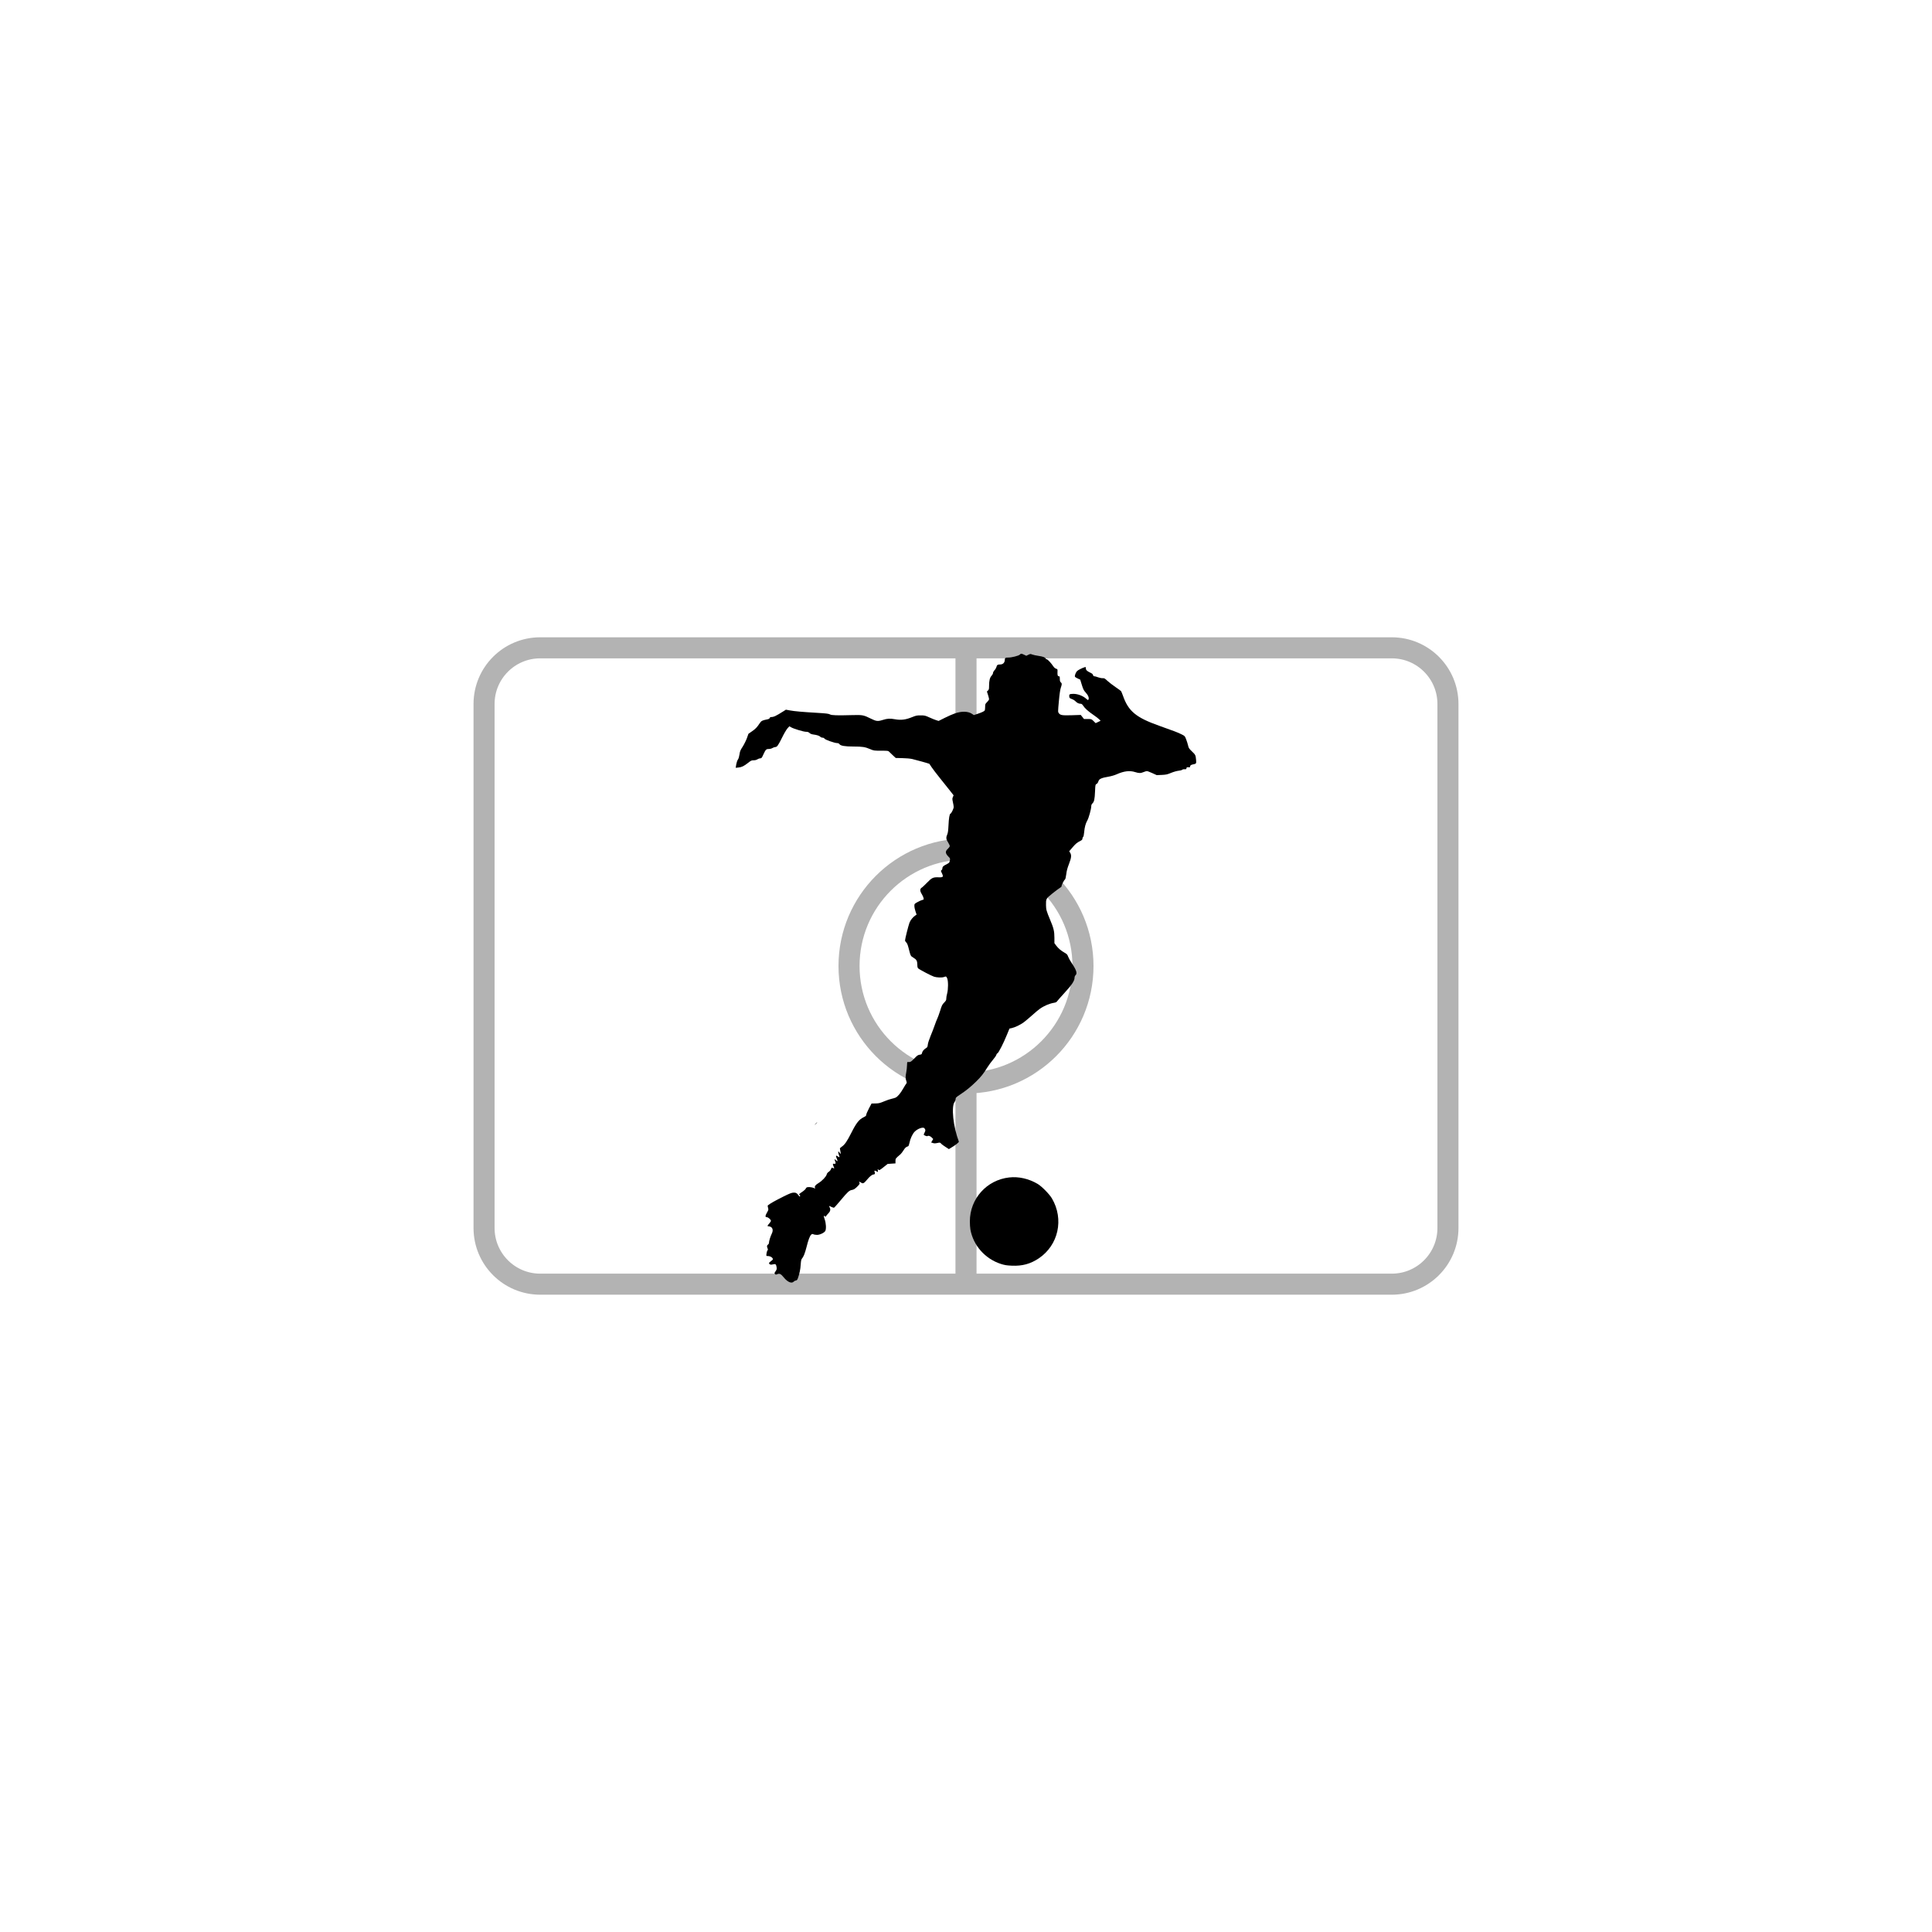
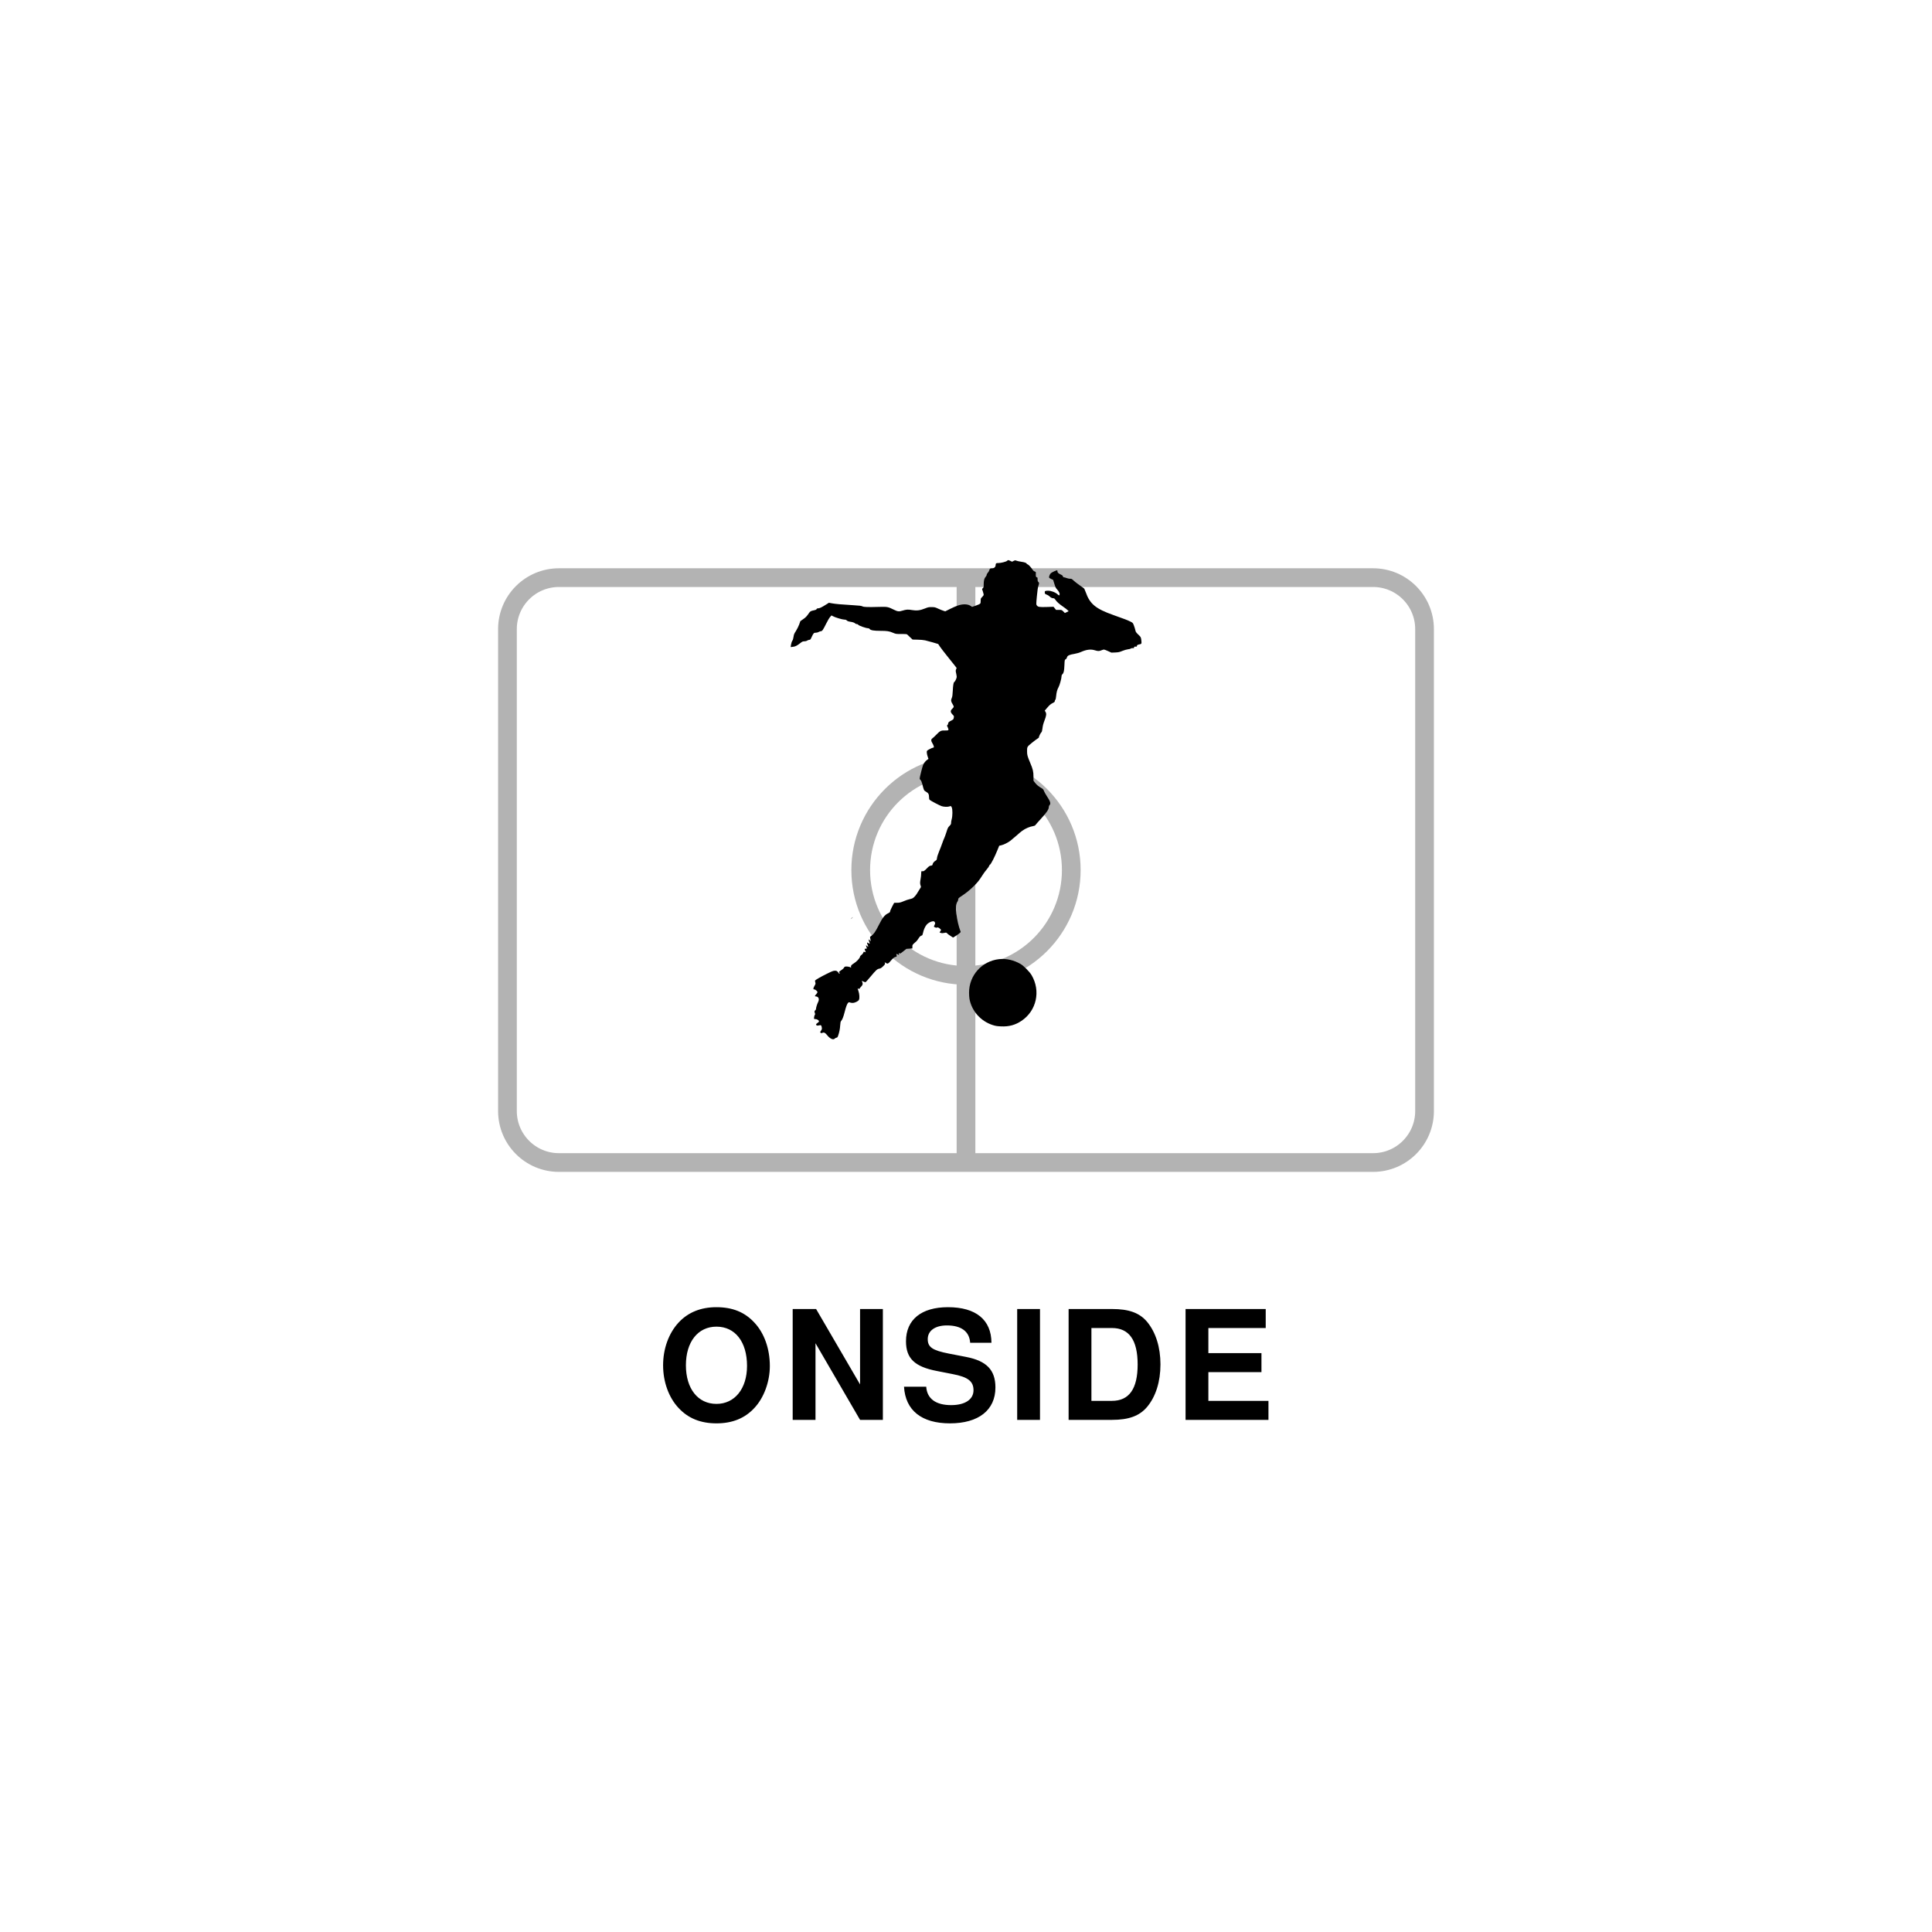
<svg xmlns="http://www.w3.org/2000/svg" viewBox="0 0 1024 1024" width="1024" height="1024">
  <g transform="translate(512 512) scale(0.62) translate(-512 -512)">
-     <g opacity="0.30" stroke="#000000" fill="none" stroke-width="18">
-       <rect x="100" y="240" width="824" height="544" rx="48" ry="48" />
-       <line x1="512" y1="240" x2="512" y2="784" />
-       <circle cx="512" cy="512" r="100" />
+     <g opacity="0.30" stroke="#000000" fill="none" stroke-width="16">
+       <rect x="120" y="180" width="784" height="500" rx="44" ry="44" />
+       <line x1="512" y1="180" x2="512" y2="680" />
+       <circle cx="512" cy="430" r="90" />
    </g>
-     <g transform="translate(315 245) scale(0.42)">
+     <g transform="translate(362 165) scale(0.32)">
      <g transform="translate(0,1280) scale(0.1,-0.1)" fill="#000000" stroke="none">
        <path d="M5786 12781 c-22 -24 -171 -62 -237 -60 -53 2 -68 -8 -69 -46 -1 -60 -37 -95 -99 -95 -47 0 -60 -9 -71 -50 -5 -20 -23 -51 -40 -68 -17 -18 -30 -43 -30 -57 0 -13 -13 -37 -29 -54 -35 -36 -51 -101 -51 -206 0 -64 -3 -77 -22 -95 l-22 -20 22 -68 c12 -38 22 -77 22 -88 0 -11 -18 -38 -40 -59 -38 -37 -40 -42 -40 -100 0 -33 -4 -65 -8 -71 -11 -17 -58 -39 -144 -68 l-78 -26 -35 24 c-80 55 -211 59 -351 10 -44 -15 -136 -55 -205 -90 l-126 -63 -48 15 c-27 8 -89 33 -139 56 -83 38 -97 42 -176 42 -76 1 -95 -3 -175 -35 -132 -54 -228 -66 -349 -44 -106 19 -154 16 -254 -15 -95 -30 -130 -26 -230 24 -154 76 -174 81 -367 76 -339 -9 -437 -6 -474 14 -28 15 -78 21 -265 32 -293 17 -461 32 -556 50 l-75 14 -50 -32 c-157 -99 -197 -118 -252 -118 -13 0 -24 -8 -28 -19 -4 -15 -21 -23 -63 -31 -87 -17 -108 -28 -138 -73 -59 -88 -88 -119 -159 -167 l-73 -51 -31 -89 c-18 -49 -57 -127 -86 -173 -47 -72 -56 -93 -65 -158 -7 -47 -18 -85 -32 -104 -12 -16 -27 -59 -34 -98 l-11 -70 57 6 c65 6 110 28 198 97 55 44 69 50 110 50 30 0 58 7 77 20 17 11 43 20 58 20 25 0 32 8 63 78 47 101 57 112 110 112 26 0 57 8 76 20 18 11 45 20 59 20 34 0 58 35 140 200 36 74 84 155 105 179 l39 43 35 -20 c52 -31 255 -92 305 -92 33 0 51 -6 70 -24 17 -16 44 -27 78 -31 76 -10 124 -26 143 -47 10 -10 30 -18 45 -18 18 0 32 -7 39 -19 11 -22 206 -91 257 -91 21 0 37 -7 47 -21 23 -34 111 -49 287 -49 182 0 237 -9 339 -53 73 -31 79 -32 221 -32 137 0 148 -1 165 -21 11 -12 45 -45 77 -74 l57 -53 133 -3 c75 -1 162 -9 202 -18 71 -16 346 -93 350 -98 1 -2 21 -32 45 -68 24 -36 104 -141 179 -234 75 -92 166 -207 202 -253 l67 -86 -15 -35 c-13 -31 -13 -43 1 -105 9 -38 16 -82 16 -98 0 -33 -46 -128 -66 -136 -19 -7 -33 -87 -40 -240 -5 -102 -11 -150 -25 -182 -28 -64 -24 -99 16 -161 19 -30 35 -64 35 -76 0 -12 -17 -36 -40 -57 -56 -50 -52 -93 14 -159 38 -38 38 -41 19 -111 -3 -11 -27 -29 -54 -42 -65 -30 -89 -52 -89 -83 0 -14 -8 -31 -17 -38 -17 -12 -17 -15 5 -58 38 -80 30 -91 -65 -88 -110 4 -138 -8 -233 -107 -47 -48 -97 -96 -113 -105 -37 -25 -36 -68 4 -131 17 -27 33 -63 36 -80 5 -29 3 -33 -27 -38 -17 -4 -60 -23 -96 -43 -64 -36 -64 -36 -64 -80 0 -25 10 -75 23 -111 l22 -65 -25 -16 c-48 -31 -100 -95 -120 -148 -23 -63 -90 -329 -90 -359 0 -12 11 -31 24 -42 16 -14 30 -47 45 -104 46 -179 42 -171 101 -207 64 -38 79 -65 80 -145 0 -41 5 -61 18 -73 27 -25 265 -150 320 -168 57 -19 163 -23 205 -7 42 16 45 14 64 -26 24 -54 23 -225 -1 -313 -10 -36 -18 -81 -17 -101 1 -30 -7 -44 -43 -81 -39 -39 -49 -59 -81 -164 -21 -65 -46 -136 -57 -158 -11 -21 -35 -82 -53 -135 -18 -53 -56 -152 -85 -221 -30 -72 -54 -147 -57 -177 -5 -46 -10 -56 -37 -72 -45 -28 -73 -62 -80 -97 -6 -28 -12 -32 -49 -37 -35 -5 -51 -16 -108 -76 -66 -69 -84 -79 -136 -72 -9 1 -13 -17 -13 -63 0 -35 -7 -100 -15 -143 -18 -95 -18 -126 0 -178 12 -33 12 -42 0 -55 -7 -8 -36 -55 -65 -105 -53 -93 -107 -157 -150 -180 -14 -7 -51 -18 -83 -25 -31 -6 -101 -30 -155 -53 -84 -35 -107 -41 -176 -42 l-78 -1 -54 -102 c-30 -57 -54 -114 -54 -127 0 -20 -11 -30 -56 -52 -90 -44 -147 -116 -244 -309 -91 -181 -138 -249 -201 -291 -22 -14 -38 -32 -35 -38 2 -7 7 -34 11 -61 l7 -49 -26 30 c-24 29 -25 29 -26 7 0 -12 7 -39 15 -59 19 -46 13 -52 -25 -25 -39 29 -46 13 -20 -44 24 -55 19 -66 -13 -36 -33 31 -39 27 -22 -15 20 -46 14 -62 -19 -56 -30 6 -32 -3 -11 -54 19 -45 20 -44 -11 -32 -15 5 -28 8 -29 7 -1 -2 -7 -16 -14 -33 -6 -16 -27 -40 -45 -52 -22 -14 -37 -33 -41 -53 -9 -42 -94 -132 -166 -175 -65 -40 -84 -65 -73 -98 6 -18 4 -20 -7 -11 -20 17 -101 32 -138 26 -22 -3 -35 -12 -41 -28 -5 -13 -29 -37 -52 -53 -98 -69 -91 -61 -73 -81 13 -14 13 -20 4 -26 -8 -4 -15 -2 -18 7 -2 7 -17 26 -32 41 -22 23 -36 28 -75 28 -40 0 -77 -14 -218 -84 -147 -72 -280 -148 -309 -176 -5 -4 -3 -26 4 -48 11 -38 10 -44 -20 -95 -39 -69 -41 -97 -5 -97 28 0 84 -49 84 -74 0 -9 -16 -33 -35 -55 -42 -46 -43 -56 -10 -57 75 -5 102 -71 62 -150 -28 -56 -57 -151 -57 -186 0 -13 -9 -29 -20 -36 -23 -14 -25 -39 -9 -76 9 -20 9 -29 -1 -42 -8 -8 -17 -38 -20 -65 -6 -48 -6 -49 20 -49 58 0 110 -32 110 -68 0 -5 -18 -22 -40 -37 -44 -31 -50 -49 -20 -65 14 -8 32 -8 61 0 51 14 65 4 74 -56 6 -40 3 -51 -21 -85 -25 -37 -26 -41 -11 -56 13 -14 20 -14 46 -3 47 19 76 5 131 -64 78 -97 163 -133 204 -87 10 11 30 21 44 23 19 2 28 12 40 43 33 92 53 186 58 280 5 75 11 105 24 120 34 39 61 107 95 239 37 148 67 226 96 252 16 14 23 15 45 6 13 -7 47 -12 73 -12 57 0 149 44 168 81 21 41 15 156 -12 233 -26 74 -26 87 1 65 15 -12 18 -11 28 5 6 10 25 34 43 52 42 42 50 77 30 120 -20 40 -19 40 34 13 23 -11 47 -18 54 -15 7 2 67 70 133 149 146 175 177 203 233 212 31 5 56 20 91 53 61 57 74 78 57 98 -16 19 9 19 35 -1 37 -28 59 -18 119 55 58 71 107 110 140 110 23 0 31 23 18 49 -15 28 3 37 34 17 34 -22 38 -20 31 16 -6 30 -5 30 12 15 17 -16 23 -13 103 50 l84 67 80 6 80 5 0 49 c1 51 -1 49 101 136 16 14 44 51 63 82 32 52 50 68 92 81 11 4 20 27 29 71 15 81 61 180 103 224 60 63 173 104 200 73 25 -28 26 -48 6 -85 -10 -20 -19 -40 -19 -44 0 -15 67 -41 77 -31 16 16 58 0 88 -31 l28 -29 -21 -35 -21 -35 35 -11 c25 -9 48 -9 90 0 55 12 57 11 78 -12 11 -14 52 -44 90 -68 l68 -44 33 20 c99 59 175 118 170 133 -114 297 -159 715 -86 807 11 15 21 41 21 58 0 29 8 38 93 94 124 82 214 156 321 260 103 101 151 162 229 287 31 50 84 122 117 160 34 39 63 82 67 97 3 15 13 30 23 33 22 7 127 212 195 382 l50 122 50 11 c64 14 176 68 243 118 29 22 103 84 164 138 60 55 131 114 157 132 88 64 202 112 298 127 27 4 47 14 56 28 8 12 78 92 156 177 147 160 201 242 201 305 0 19 8 39 20 50 39 35 19 103 -71 236 -34 51 -69 114 -79 141 -15 43 -25 54 -71 80 -76 43 -131 90 -173 147 l-36 49 0 108 c0 133 -15 198 -88 369 -72 172 -82 206 -83 295 -2 133 -1 133 130 239 65 52 134 104 154 115 21 12 35 26 33 32 -6 15 47 122 68 137 10 8 19 43 27 107 8 70 23 125 55 208 49 127 55 179 25 229 l-20 31 64 75 c67 79 94 101 163 136 31 16 42 27 42 45 0 13 6 29 14 35 9 7 17 43 21 94 10 107 29 179 65 242 30 53 80 235 80 292 0 21 8 40 24 55 35 33 46 85 53 244 5 128 8 141 26 150 22 10 31 23 47 67 13 38 70 62 195 82 62 11 129 30 175 51 147 65 262 79 372 44 80 -25 115 -25 173 0 26 11 56 20 67 20 12 0 61 -18 110 -41 l90 -41 101 4 c89 4 113 9 192 42 51 21 116 39 150 43 33 3 68 12 77 20 9 9 31 13 50 11 28 -2 33 0 36 20 3 20 9 22 40 20 27 -2 36 1 34 11 -4 22 17 40 57 47 67 12 71 17 65 87 -9 101 -12 109 -84 177 -60 58 -69 71 -79 120 -7 30 -24 87 -39 125 -27 70 -27 70 -98 105 -74 37 -151 66 -444 170 -478 169 -634 297 -745 615 -16 44 -33 85 -38 92 -5 7 -56 44 -113 83 -57 39 -131 96 -165 127 -54 51 -65 57 -98 54 -21 -1 -62 7 -92 18 -30 12 -64 21 -75 21 -15 0 -24 8 -28 26 -5 18 -21 32 -57 48 -67 32 -89 53 -89 88 0 26 -3 29 -22 23 -54 -16 -138 -59 -158 -80 -26 -27 -50 -93 -42 -113 3 -8 28 -25 56 -37 l51 -23 33 -107 c28 -91 40 -114 78 -155 53 -57 76 -116 55 -148 -6 -10 -16 -5 -41 18 -65 60 -173 102 -262 102 -78 -1 -90 -8 -86 -50 3 -34 7 -38 52 -55 27 -9 61 -31 76 -47 30 -32 68 -50 106 -50 17 0 31 -11 48 -37 33 -53 105 -118 211 -190 50 -34 103 -75 118 -91 l27 -28 -50 -24 -51 -24 -42 42 c-43 42 -43 42 -119 42 l-76 0 -33 42 -33 41 -181 -6 c-197 -6 -235 0 -266 43 -18 24 -18 31 2 245 13 145 27 238 40 274 24 70 24 87 -1 108 -15 13 -20 30 -20 70 0 46 -3 53 -20 53 -23 0 -31 25 -27 95 2 48 1 50 -29 59 -18 6 -41 24 -54 45 -47 70 -112 141 -136 147 -13 3 -24 10 -24 15 0 21 -56 42 -143 54 -51 7 -109 20 -129 28 -34 14 -39 14 -78 -5 l-42 -21 -44 21 c-55 27 -66 27 -88 3z" />
        <path d="M1629 3233 l-24 -28 28 24 c25 23 32 31 24 31 -2 0 -14 -12 -28 -27z" />
        <path d="M5570 2139 c-458 -51 -801 -433 -801 -895 0 -55 5 -130 11 -165 59 -325 300 -597 620 -700 79 -25 117 -31 225 -36 212 -9 377 36 545 148 402 269 519 798 269 1222 -51 87 -209 247 -291 295 -180 106 -386 153 -578 131z" />
      </g>
    </g>
+     <text x="512" y="900" font-family="Helvetica Neue, Helvetica, Arial, sans-serif" font-weight="900" font-size="130" letter-spacing="6" text-anchor="middle" fill="#000000">ONSIDE</text>
  </g>
</svg>
